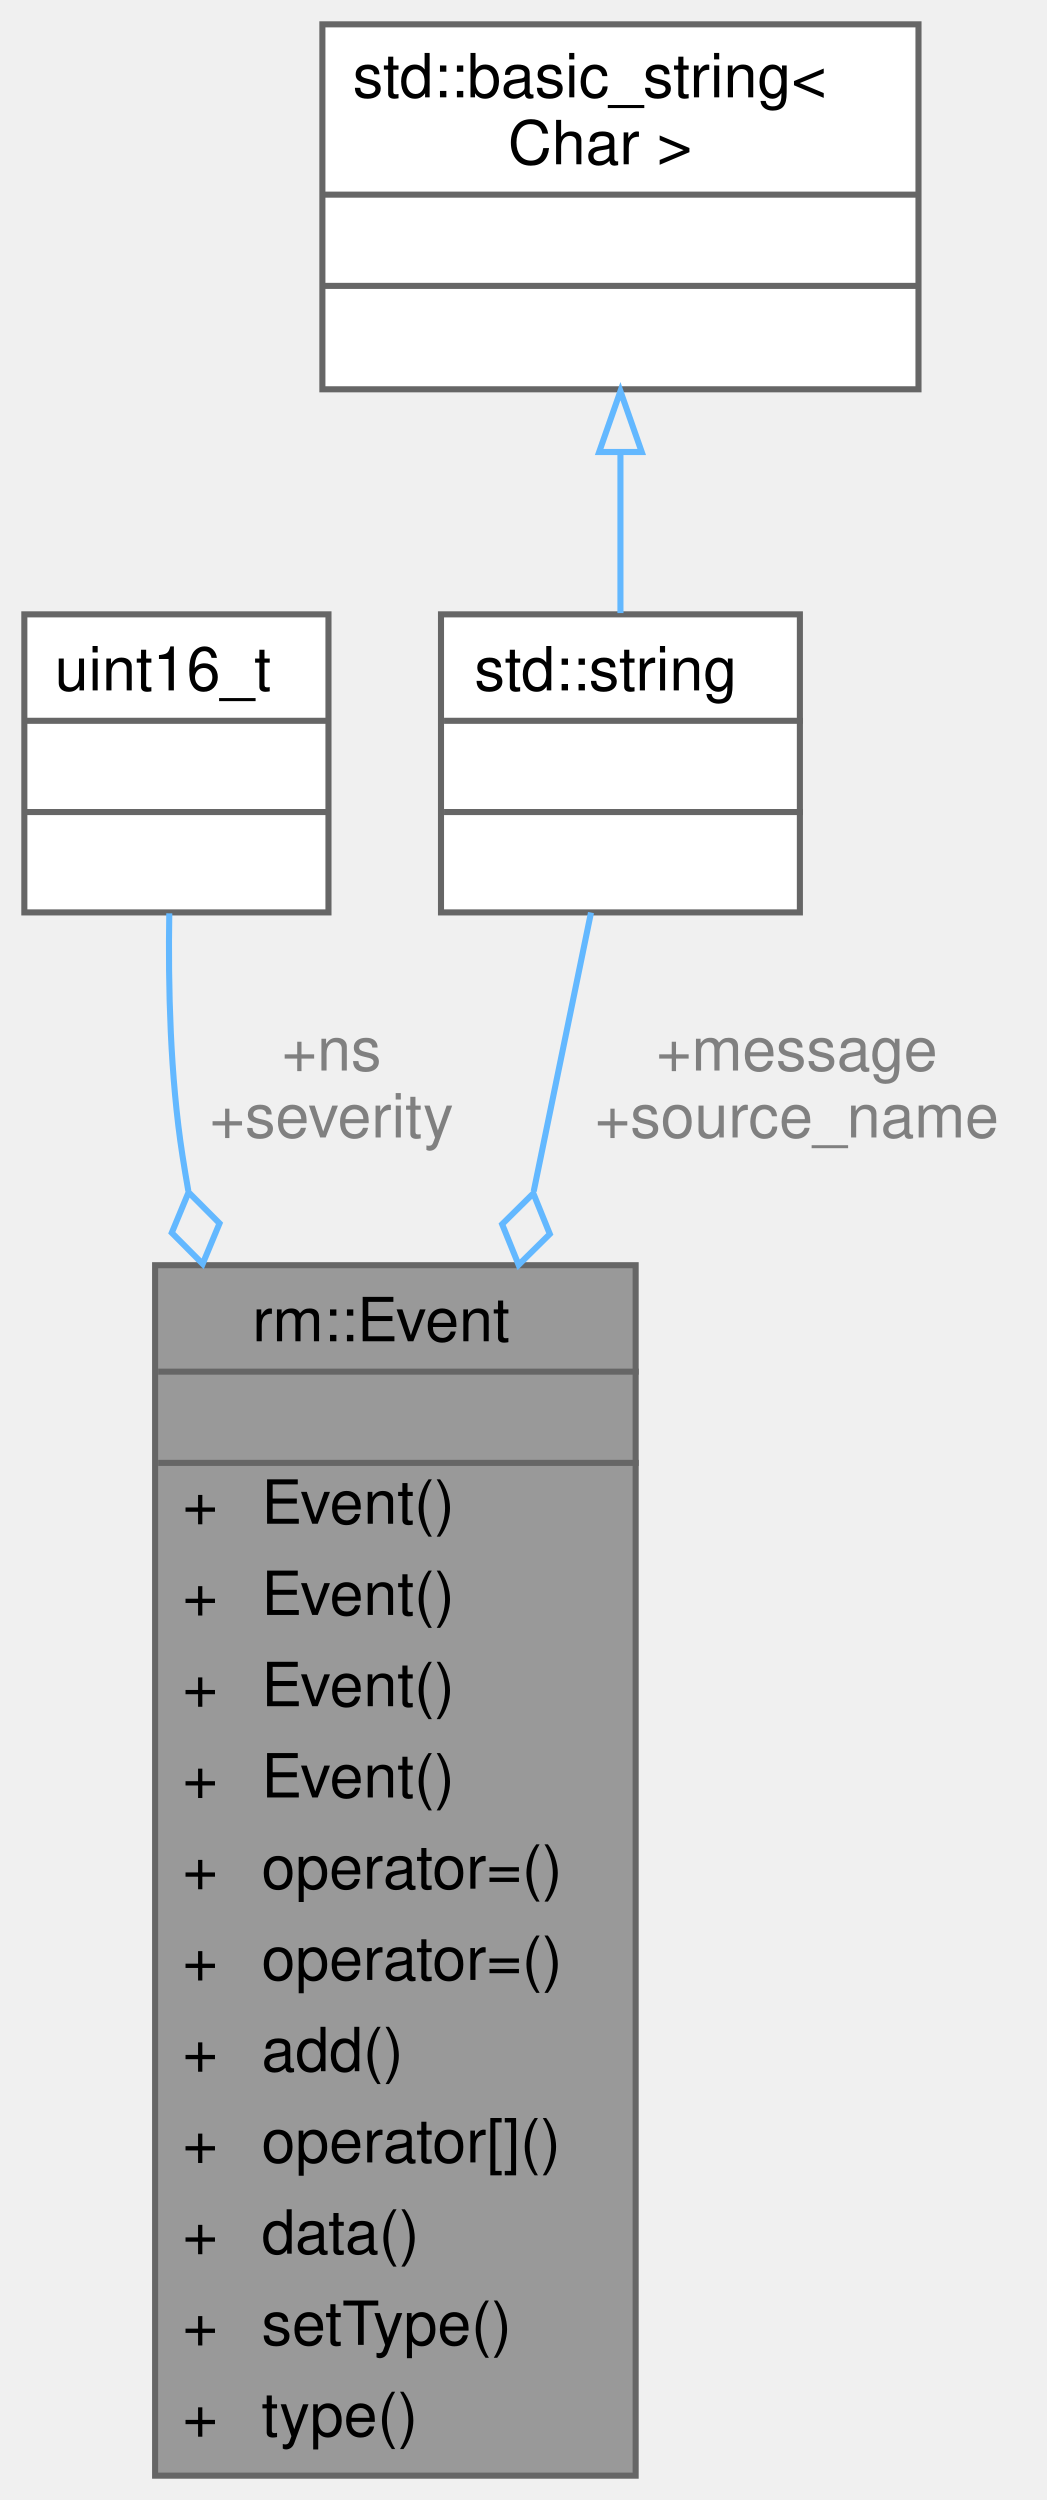
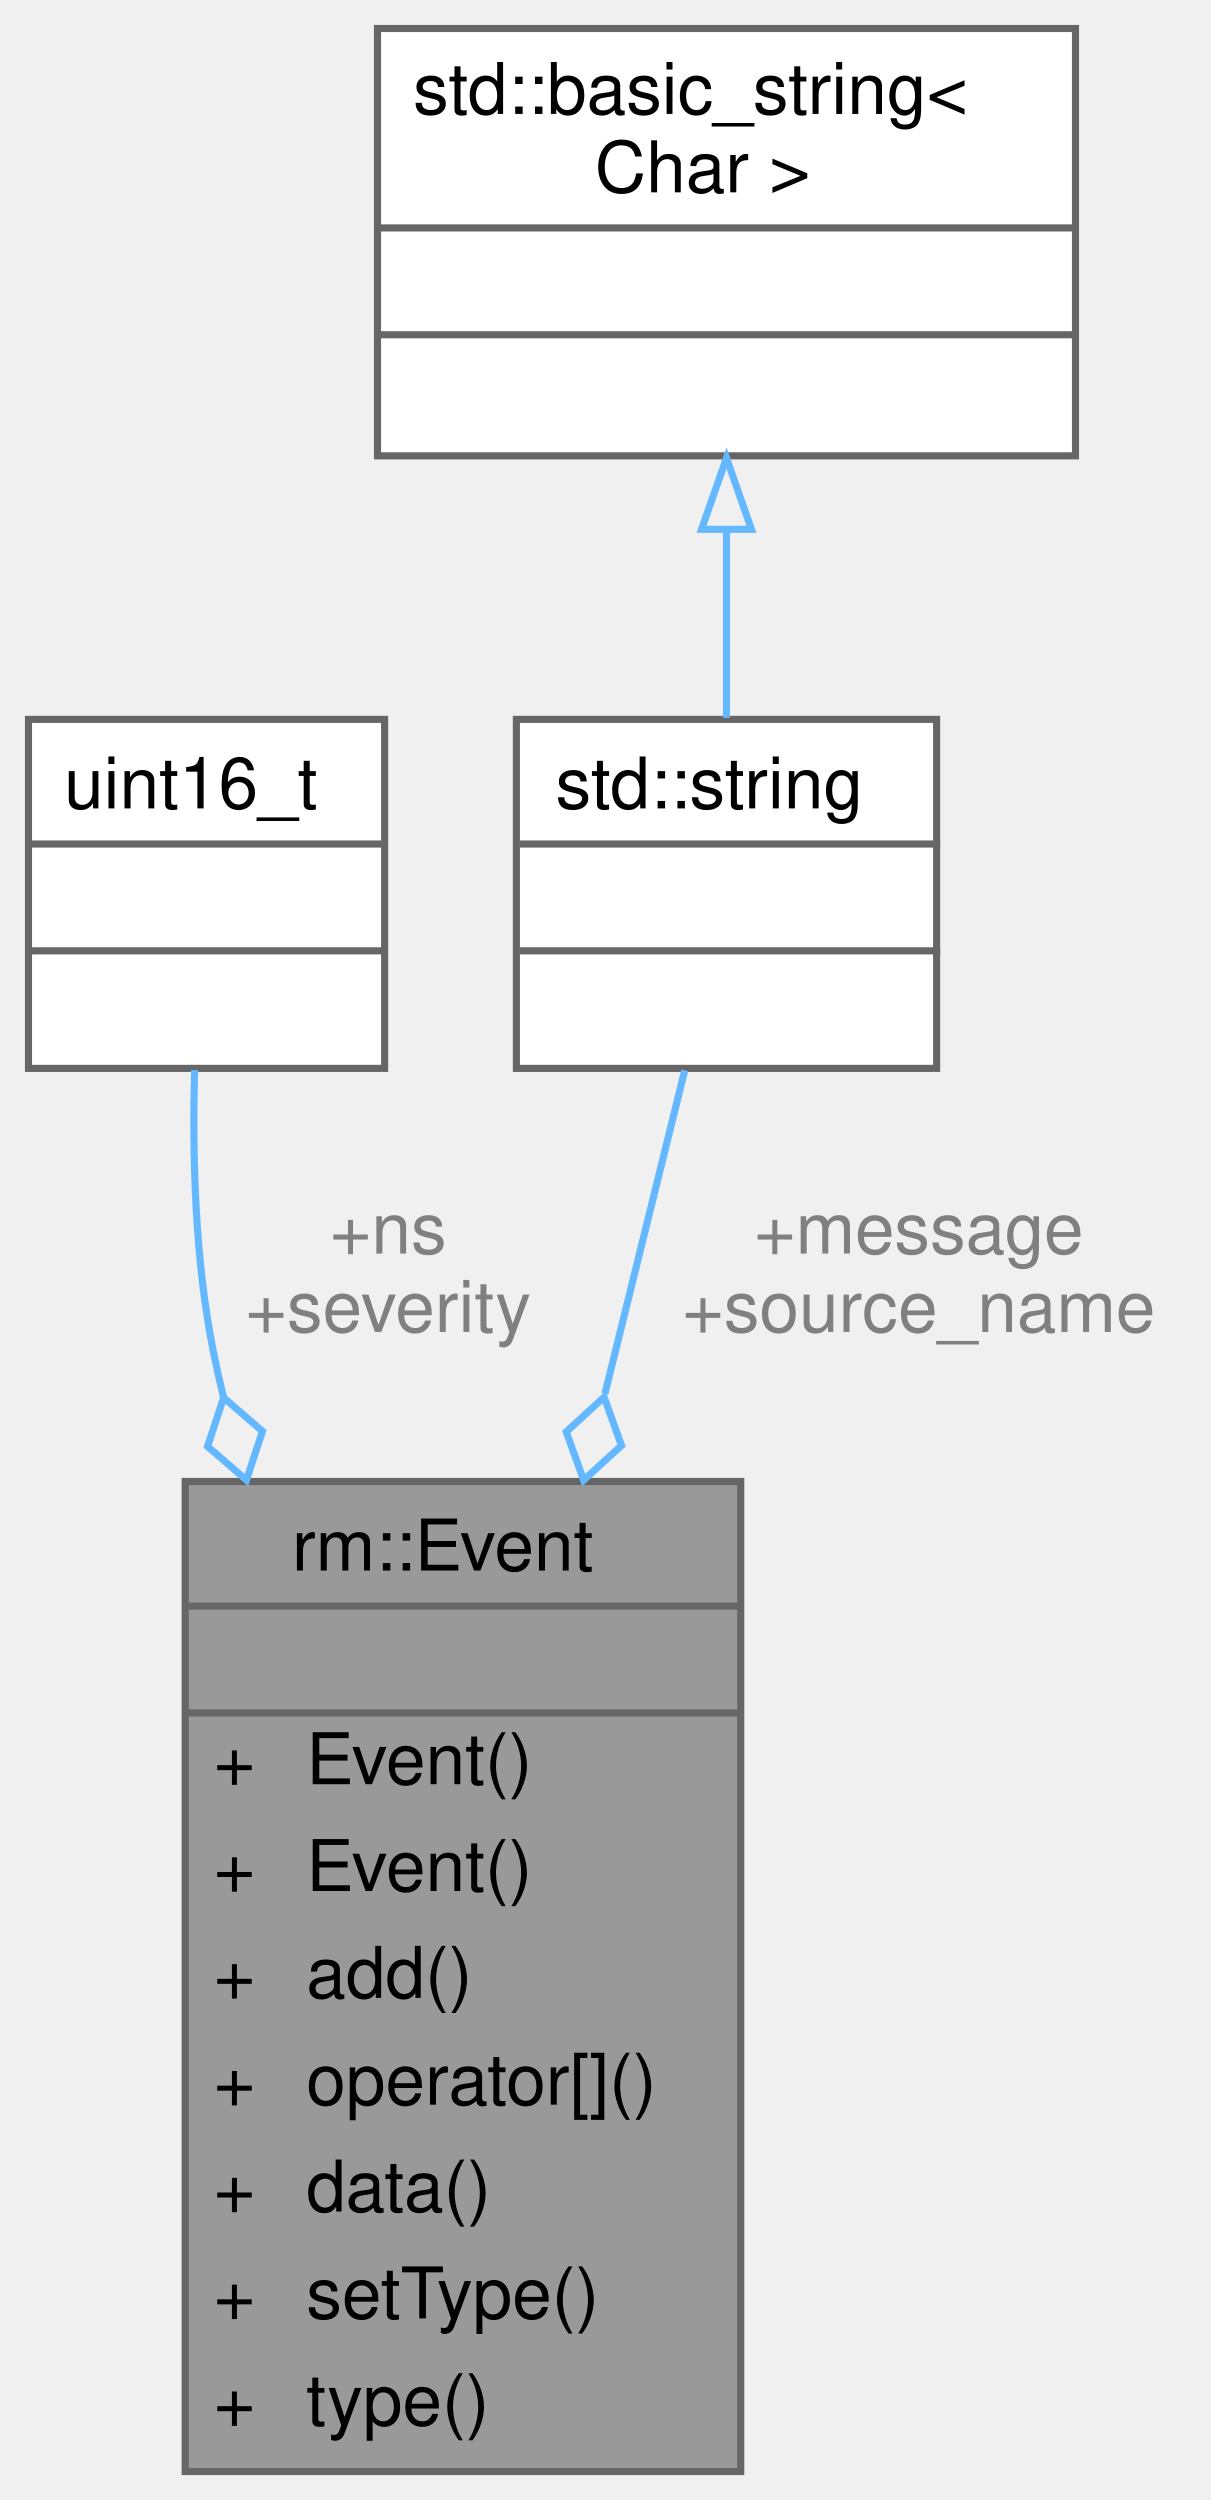
- <svg xmlns="http://www.w3.org/2000/svg" xmlns:xlink="http://www.w3.org/1999/xlink" width="172pt" height="411pt" viewBox="0.00 0.00 172.00 411.00">
-   <g id="graph0" class="graph" transform="scale(1 1) rotate(0) translate(4 407)">
+ <svg xmlns="http://www.w3.org/2000/svg" xmlns:xlink="http://www.w3.org/1999/xlink" width="170pt" height="351pt" viewBox="0.00 0.00 170.00 351.00">
+   <g id="graph0" class="graph" transform="scale(1 1) rotate(0) translate(4 347)">
    <g id="Node000001" class="node">
      <g id="a_Node000001">
        <a xlink:title="OPC UA 事件">
-           <polygon fill="#999999" stroke="transparent" points="100.5,-199 21.5,-199 21.5,0 100.5,0 100.5,-199" />
-           <text text-anchor="start" x="37.5" y="-186.5" font-family="Helvetica,sans-Serif" font-size="10.00">rm::Event</text>
-           <text text-anchor="start" x="59.5" y="-171.5" font-family="Helvetica,sans-Serif" font-size="10.00"> </text>
-           <text text-anchor="start" x="26" y="-156.5" font-family="Helvetica,sans-Serif" font-size="10.00">+</text>
-           <text text-anchor="start" x="39" y="-156.5" font-family="Helvetica,sans-Serif" font-size="10.00">Event()</text>
-           <text text-anchor="start" x="26" y="-141.5" font-family="Helvetica,sans-Serif" font-size="10.00">+</text>
-           <text text-anchor="start" x="39" y="-141.5" font-family="Helvetica,sans-Serif" font-size="10.00">Event()</text>
-           <text text-anchor="start" x="26" y="-126.5" font-family="Helvetica,sans-Serif" font-size="10.00">+</text>
-           <text text-anchor="start" x="39" y="-126.5" font-family="Helvetica,sans-Serif" font-size="10.00">Event()</text>
-           <text text-anchor="start" x="26" y="-111.5" font-family="Helvetica,sans-Serif" font-size="10.00">+</text>
-           <text text-anchor="start" x="39" y="-111.5" font-family="Helvetica,sans-Serif" font-size="10.00">Event()</text>
+           <polygon fill="#999999" stroke="transparent" points="100,-139 22,-139 22,0 100,0 100,-139" />
+           <text text-anchor="start" x="37" y="-126.5" font-family="Helvetica,sans-Serif" font-size="10.00">rm::Event</text>
+           <text text-anchor="start" x="59" y="-111.5" font-family="Helvetica,sans-Serif" font-size="10.00"> </text>
          <text text-anchor="start" x="26" y="-96.5" font-family="Helvetica,sans-Serif" font-size="10.00">+</text>
-           <text text-anchor="start" x="39" y="-96.5" font-family="Helvetica,sans-Serif" font-size="10.00">operator=()</text>
+           <text text-anchor="start" x="39" y="-96.5" font-family="Helvetica,sans-Serif" font-size="10.00">Event()</text>
          <text text-anchor="start" x="26" y="-81.5" font-family="Helvetica,sans-Serif" font-size="10.00">+</text>
-           <text text-anchor="start" x="39" y="-81.5" font-family="Helvetica,sans-Serif" font-size="10.00">operator=()</text>
+           <text text-anchor="start" x="39" y="-81.5" font-family="Helvetica,sans-Serif" font-size="10.00">Event()</text>
          <text text-anchor="start" x="26" y="-66.5" font-family="Helvetica,sans-Serif" font-size="10.00">+</text>
          <text text-anchor="start" x="39" y="-66.5" font-family="Helvetica,sans-Serif" font-size="10.00">add()</text>
          <text text-anchor="start" x="26" y="-51.5" font-family="Helvetica,sans-Serif" font-size="10.00">+</text>
          <text text-anchor="start" x="39" y="-51.5" font-family="Helvetica,sans-Serif" font-size="10.00">operator[]()</text>
          <text text-anchor="start" x="26" y="-36.5" font-family="Helvetica,sans-Serif" font-size="10.00">+</text>
          <text text-anchor="start" x="39" y="-36.5" font-family="Helvetica,sans-Serif" font-size="10.00">data()</text>
          <text text-anchor="start" x="26" y="-21.5" font-family="Helvetica,sans-Serif" font-size="10.00">+</text>
          <text text-anchor="start" x="39" y="-21.5" font-family="Helvetica,sans-Serif" font-size="10.00">setType()</text>
          <text text-anchor="start" x="26" y="-6.5" font-family="Helvetica,sans-Serif" font-size="10.00">+</text>
          <text text-anchor="start" x="39" y="-6.5" font-family="Helvetica,sans-Serif" font-size="10.00">type()</text>
-           <polygon fill="#666666" stroke="#666666" points="22,-181.5 22,-181.5 101,-181.5 101,-181.5 22,-181.5" />
-           <polygon fill="#666666" stroke="#666666" points="22,-166.5 22,-166.5 101,-166.5 101,-166.5 22,-166.5" />
-           <polygon fill="none" stroke="#666666" points="21.5,0 21.5,-199 100.5,-199 100.5,0 21.5,0" />
+           <polygon fill="#666666" stroke="#666666" points="22,-121.5 22,-121.5 100,-121.5 100,-121.5 22,-121.5" />
+           <polygon fill="#666666" stroke="#666666" points="22,-106.5 22,-106.5 100,-106.5 100,-106.5 22,-106.5" />
+           <polygon fill="none" stroke="#666666" points="22,0 22,-139 100,-139 100,0 22,0" />
        </a>
      </g>
    </g>
    <g id="Node000002" class="node">
      <g id="a_Node000002">
        <a xlink:title=" ">
-           <polygon fill="white" stroke="transparent" points="50,-306 0,-306 0,-257 50,-257 50,-306" />
-           <text text-anchor="start" x="5" y="-293.5" font-family="Helvetica,sans-Serif" font-size="10.00">uint16_t</text>
-           <text text-anchor="start" x="23" y="-278.5" font-family="Helvetica,sans-Serif" font-size="10.00"> </text>
-           <text text-anchor="start" x="23" y="-263.5" font-family="Helvetica,sans-Serif" font-size="10.00"> </text>
-           <polygon fill="#666666" stroke="#666666" points="0,-288.5 0,-288.5 50,-288.5 50,-288.5 0,-288.5" />
-           <polygon fill="#666666" stroke="#666666" points="0,-273.5 0,-273.5 50,-273.5 50,-273.5 0,-273.5" />
-           <polygon fill="none" stroke="#666666" points="0,-257 0,-306 50,-306 50,-257 0,-257" />
+           <polygon fill="white" stroke="transparent" points="50,-246 0,-246 0,-197 50,-197 50,-246" />
+           <text text-anchor="start" x="5" y="-233.5" font-family="Helvetica,sans-Serif" font-size="10.00">uint16_t</text>
+           <text text-anchor="start" x="23" y="-218.5" font-family="Helvetica,sans-Serif" font-size="10.00"> </text>
+           <text text-anchor="start" x="23" y="-203.5" font-family="Helvetica,sans-Serif" font-size="10.00"> </text>
+           <polygon fill="#666666" stroke="#666666" points="0,-228.5 0,-228.5 50,-228.5 50,-228.5 0,-228.5" />
+           <polygon fill="#666666" stroke="#666666" points="0,-213.5 0,-213.5 50,-213.5 50,-213.5 0,-213.5" />
+           <polygon fill="none" stroke="#666666" points="0,-197 0,-246 50,-246 50,-197 0,-197" />
        </a>
      </g>
    </g>
    <g id="edge1_Node000001_Node000002" class="edge">
      <g id="a_edge1_Node000001_Node000002">
        <a xlink:title=" ">
-           <path fill="none" stroke="#63b8ff" d="M23.83,-256.85C23.63,-244.84 23.97,-230.07 26,-217 26.3,-215.08 26.62,-213.15 26.96,-211.21" />
-           <polygon fill="none" stroke="#63b8ff" points="27,-210.99 24.24,-204.33 29.32,-199.22 32.09,-205.88 27,-210.99" />
+           <path fill="none" stroke="#63b8ff" d="M23.32,-196.76C22.99,-184.73 23.37,-169.97 26,-157 26.41,-154.98 26.86,-152.95 27.36,-150.91" />
+           <polygon fill="none" stroke="#63b8ff" points="27.4,-150.77 25.14,-143.92 30.6,-139.2 32.85,-146.05 27.4,-150.77" />
        </a>
      </g>
-       <text text-anchor="middle" x="50.5" y="-231" font-family="Helvetica,sans-Serif" font-size="10.00" fill="grey"> +ns</text>
-       <text text-anchor="middle" x="50.5" y="-220" font-family="Helvetica,sans-Serif" font-size="10.00" fill="grey">+severity</text>
+       <text text-anchor="middle" x="50.5" y="-171" font-family="Helvetica,sans-Serif" font-size="10.00" fill="grey"> +ns</text>
+       <text text-anchor="middle" x="50.5" y="-160" font-family="Helvetica,sans-Serif" font-size="10.00" fill="grey">+severity</text>
    </g>
    <g id="Node000003" class="node">
      <g id="a_Node000003">
        <a xlink:title=" ">
-           <polygon fill="white" stroke="transparent" points="127.5,-306 68.5,-306 68.5,-257 127.5,-257 127.5,-306" />
-           <text text-anchor="start" x="74" y="-293.5" font-family="Helvetica,sans-Serif" font-size="10.00">std::string</text>
-           <text text-anchor="start" x="96.5" y="-278.5" font-family="Helvetica,sans-Serif" font-size="10.00"> </text>
-           <text text-anchor="start" x="96.5" y="-263.5" font-family="Helvetica,sans-Serif" font-size="10.00"> </text>
-           <polygon fill="#666666" stroke="#666666" points="69,-288.5 69,-288.5 128,-288.5 128,-288.5 69,-288.5" />
-           <polygon fill="#666666" stroke="#666666" points="69,-273.5 69,-273.5 128,-273.5 128,-273.5 69,-273.5" />
-           <polygon fill="none" stroke="#666666" points="68.5,-257 68.5,-306 127.5,-306 127.5,-257 68.5,-257" />
+           <polygon fill="white" stroke="transparent" points="127.5,-246 68.5,-246 68.5,-197 127.5,-197 127.5,-246" />
+           <text text-anchor="start" x="74" y="-233.5" font-family="Helvetica,sans-Serif" font-size="10.00">std::string</text>
+           <text text-anchor="start" x="96.5" y="-218.5" font-family="Helvetica,sans-Serif" font-size="10.00"> </text>
+           <text text-anchor="start" x="96.5" y="-203.5" font-family="Helvetica,sans-Serif" font-size="10.00"> </text>
+           <polygon fill="#666666" stroke="#666666" points="69,-228.5 69,-228.5 128,-228.5 128,-228.5 69,-228.5" />
+           <polygon fill="#666666" stroke="#666666" points="69,-213.5 69,-213.5 128,-213.5 128,-213.5 69,-213.5" />
+           <polygon fill="none" stroke="#666666" points="68.5,-197 68.5,-246 127.5,-246 127.5,-197 68.5,-197" />
        </a>
      </g>
    </g>
    <g id="edge2_Node000001_Node000003" class="edge">
      <g id="a_edge2_Node000001_Node000003">
        <a xlink:title=" ">
-           <path fill="none" stroke="#63b8ff" d="M93.16,-256.97C90.62,-244.58 87.29,-228.4 83.74,-211.14" />
-           <polygon fill="none" stroke="#63b8ff" points="83.68,-210.81 78.55,-205.74 81.26,-199.06 86.39,-204.13 83.68,-210.81" />
+           <path fill="none" stroke="#63b8ff" d="M92.14,-196.73C89.04,-184.17 85.03,-167.93 80.93,-151.31" />
+           <polygon fill="none" stroke="#63b8ff" points="80.82,-150.84 75.5,-145.97 77.94,-139.19 83.26,-144.05 80.82,-150.84" />
        </a>
      </g>
-       <text text-anchor="middle" x="127" y="-231" font-family="Helvetica,sans-Serif" font-size="10.00" fill="grey"> +message</text>
-       <text text-anchor="middle" x="127" y="-220" font-family="Helvetica,sans-Serif" font-size="10.00" fill="grey">+source_name</text>
+       <text text-anchor="middle" x="125" y="-171" font-family="Helvetica,sans-Serif" font-size="10.00" fill="grey"> +message</text>
+       <text text-anchor="middle" x="125" y="-160" font-family="Helvetica,sans-Serif" font-size="10.00" fill="grey">+source_name</text>
    </g>
    <g id="Node000004" class="node">
      <g id="a_Node000004">
        <a xlink:title=" ">
-           <polygon fill="white" stroke="transparent" points="147,-403 49,-403 49,-343 147,-343 147,-403" />
-           <text text-anchor="start" x="54" y="-391" font-family="Helvetica,sans-Serif" font-size="10.00">std::basic_string&lt;</text>
-           <text text-anchor="start" x="79.5" y="-380" font-family="Helvetica,sans-Serif" font-size="10.00"> Char &gt;</text>
-           <text text-anchor="start" x="96" y="-365" font-family="Helvetica,sans-Serif" font-size="10.00"> </text>
-           <text text-anchor="start" x="96" y="-350" font-family="Helvetica,sans-Serif" font-size="10.00"> </text>
-           <polygon fill="#666666" stroke="#666666" points="49,-375 49,-375 147,-375 147,-375 49,-375" />
-           <polygon fill="#666666" stroke="#666666" points="49,-360 49,-360 147,-360 147,-360 49,-360" />
-           <polygon fill="none" stroke="#666666" points="49,-343 49,-403 147,-403 147,-343 49,-343" />
+           <polygon fill="white" stroke="transparent" points="147,-343 49,-343 49,-283 147,-283 147,-343" />
+           <text text-anchor="start" x="54" y="-331" font-family="Helvetica,sans-Serif" font-size="10.00">std::basic_string&lt;</text>
+           <text text-anchor="start" x="79.5" y="-320" font-family="Helvetica,sans-Serif" font-size="10.00"> Char &gt;</text>
+           <text text-anchor="start" x="96" y="-305" font-family="Helvetica,sans-Serif" font-size="10.00"> </text>
+           <text text-anchor="start" x="96" y="-290" font-family="Helvetica,sans-Serif" font-size="10.00"> </text>
+           <polygon fill="#666666" stroke="#666666" points="49,-315 49,-315 147,-315 147,-315 49,-315" />
+           <polygon fill="#666666" stroke="#666666" points="49,-300 49,-300 147,-300 147,-300 49,-300" />
+           <polygon fill="none" stroke="#666666" points="49,-283 49,-343 147,-343 147,-283 49,-283" />
        </a>
      </g>
    </g>
    <g id="edge3_Node000003_Node000004" class="edge">
      <g id="a_edge3_Node000003_Node000004">
        <a xlink:title=" ">
-           <path fill="none" stroke="#63b8ff" d="M98,-332.41C98,-323.47 98,-314.25 98,-306.21" />
-           <polygon fill="none" stroke="#63b8ff" points="94.5,-332.69 98,-342.69 101.5,-332.69 94.5,-332.69" />
+           <path fill="none" stroke="#63b8ff" d="M98,-272.41C98,-263.47 98,-254.25 98,-246.21" />
+           <polygon fill="none" stroke="#63b8ff" points="94.5,-272.69 98,-282.69 101.5,-272.69 94.5,-272.69" />
        </a>
      </g>
    </g>
  </g>
</svg>
